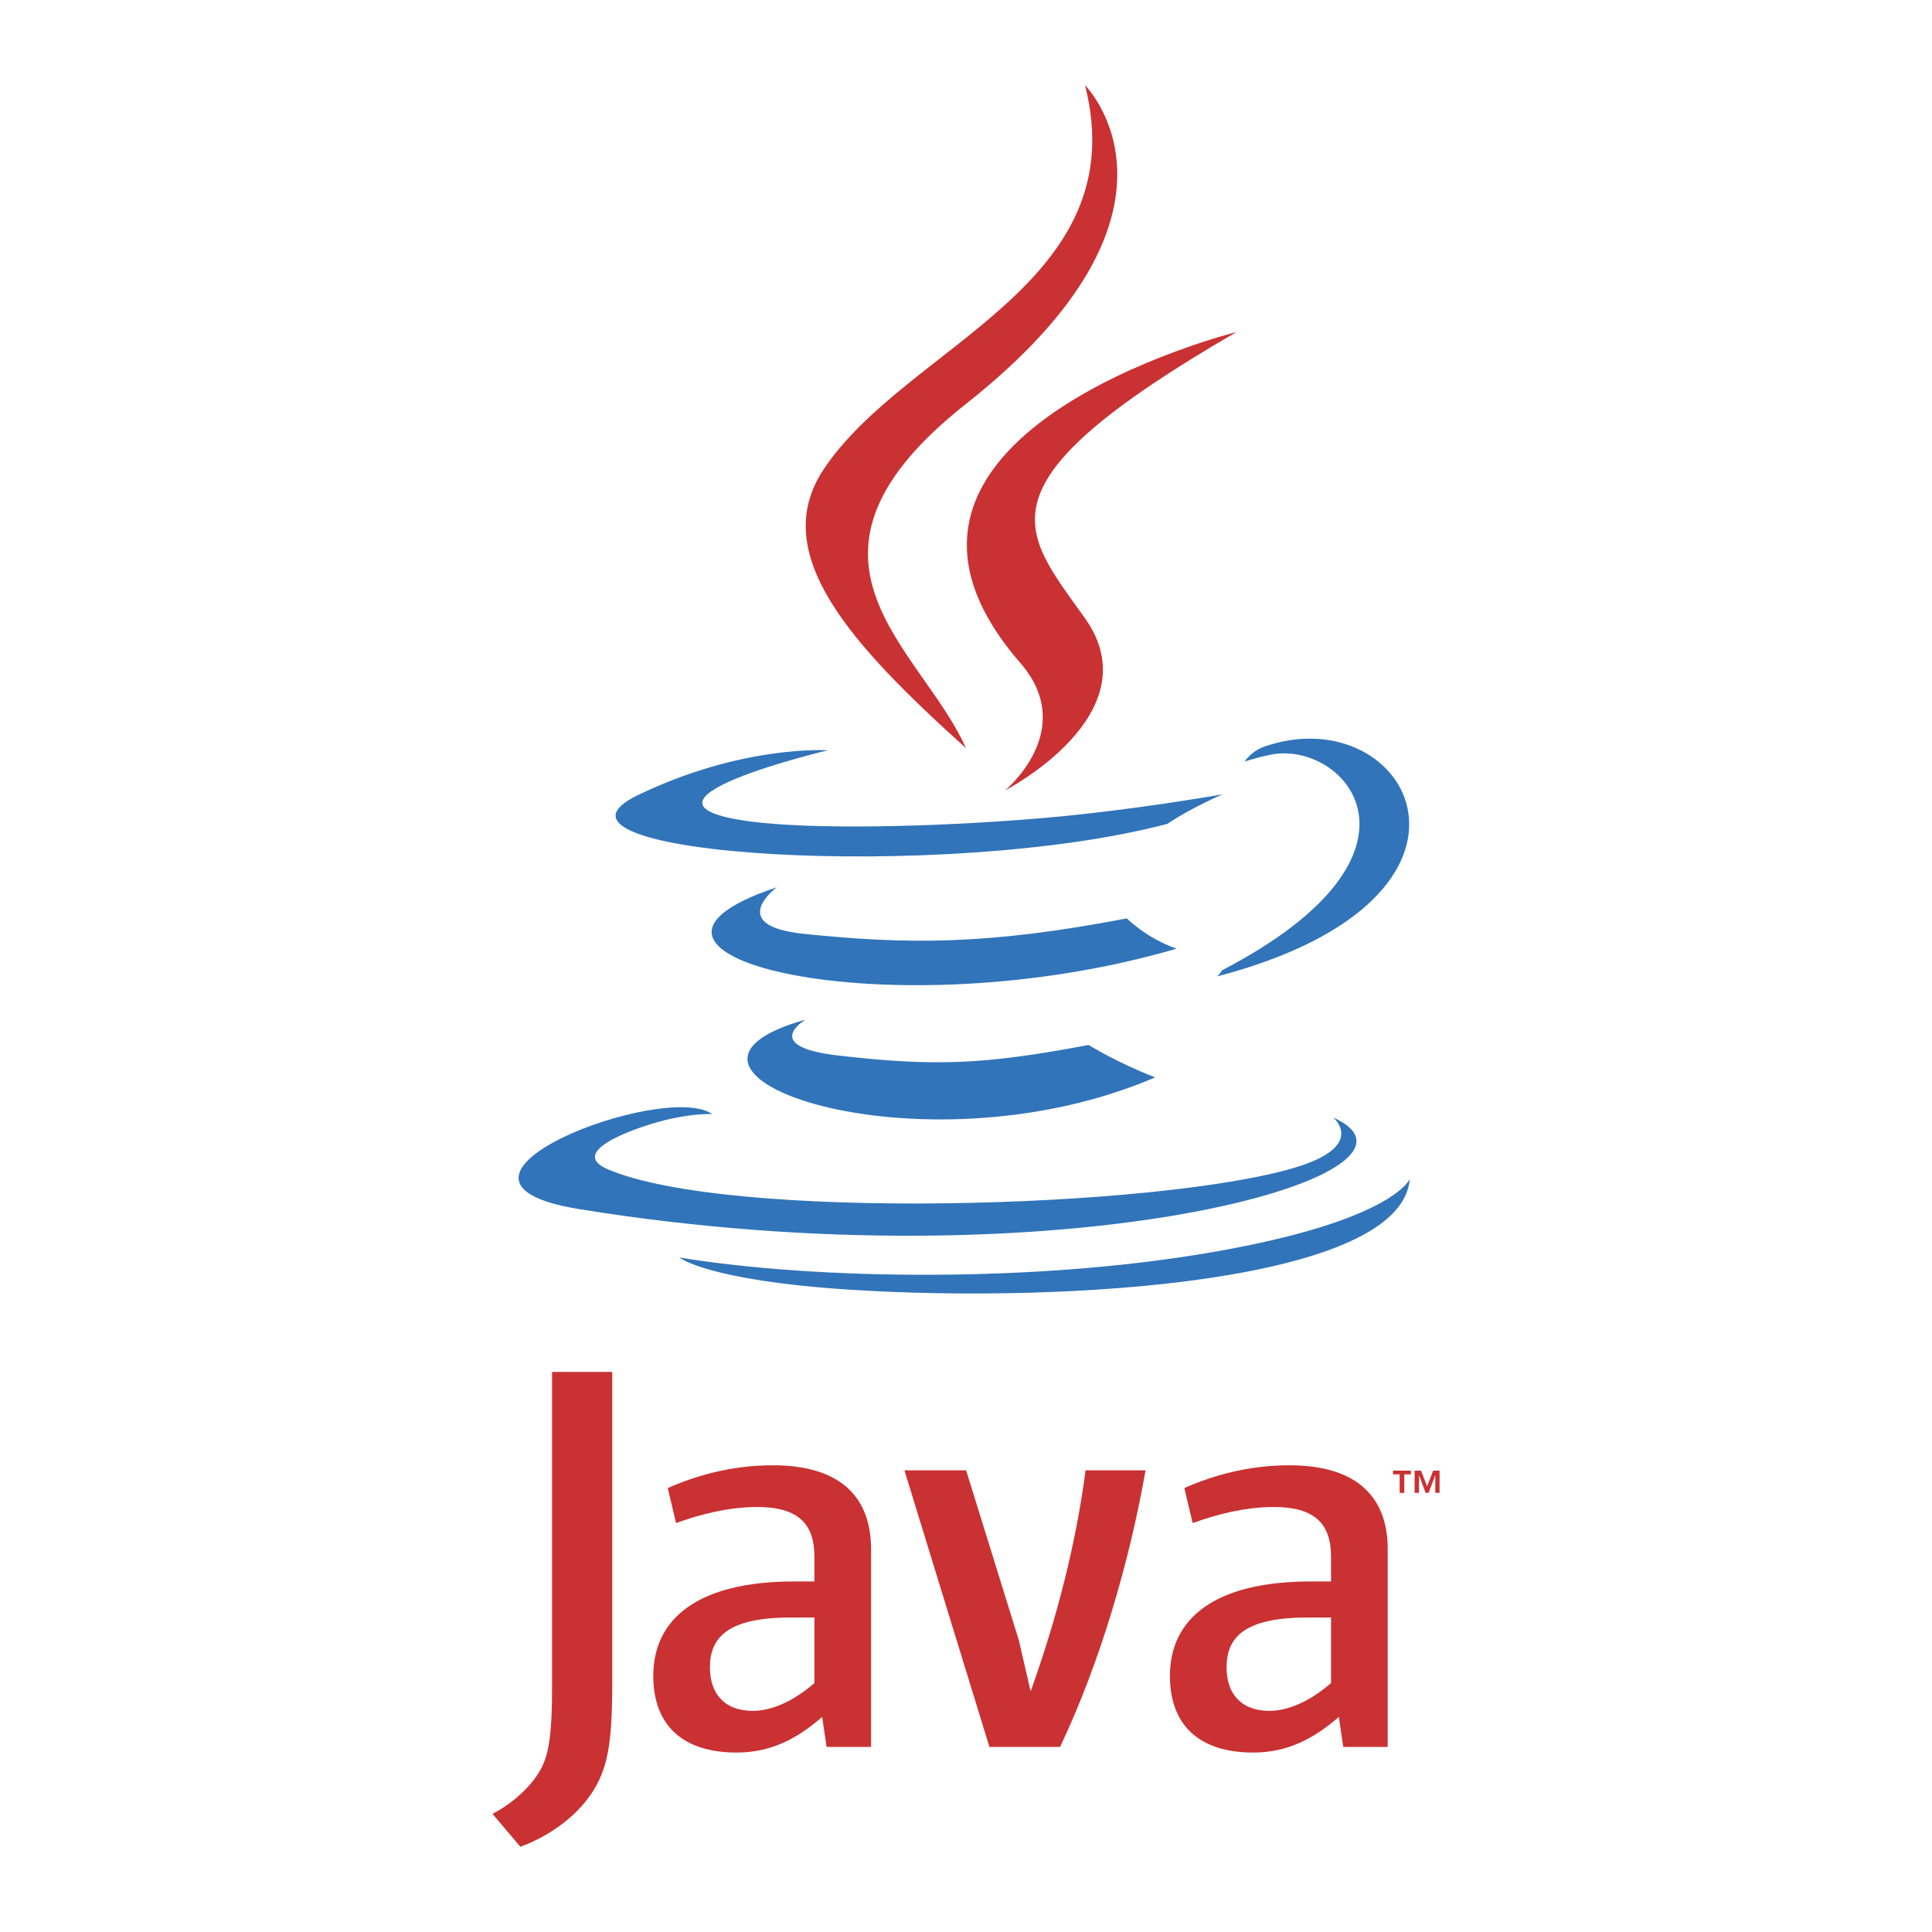
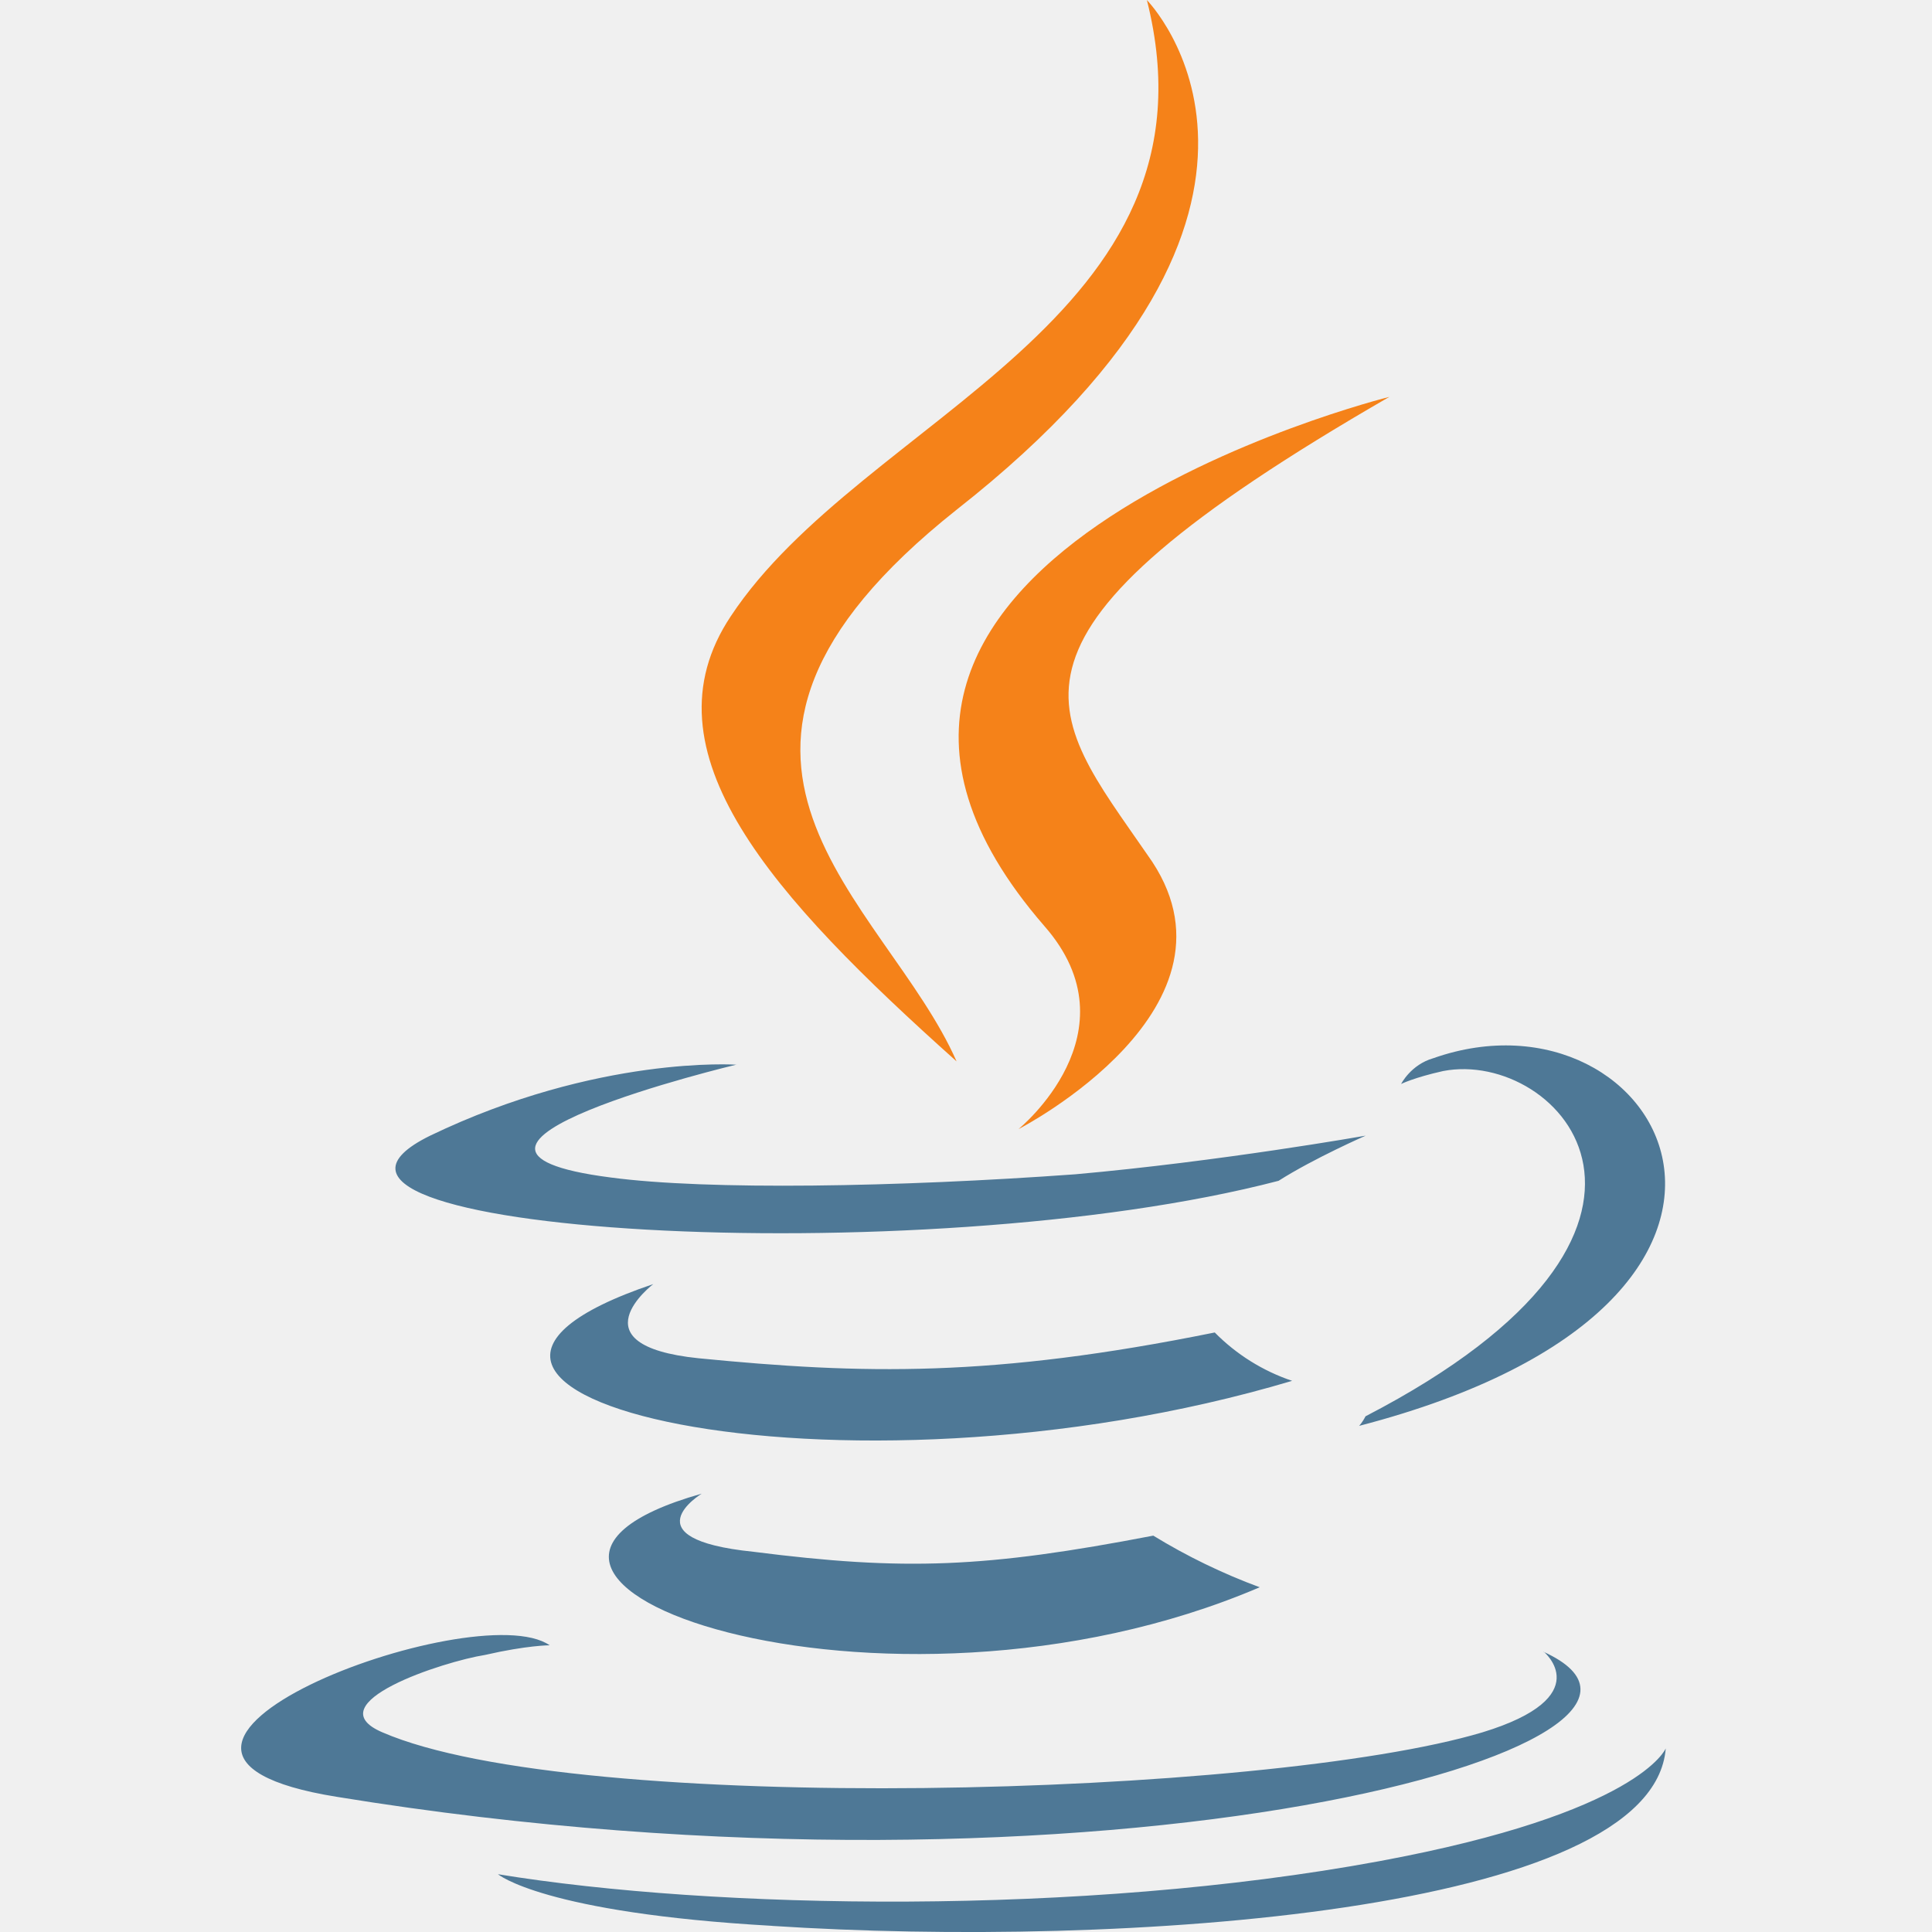
- <svg xmlns="http://www.w3.org/2000/svg" width="2500" height="2500" viewBox="0 0 192.756 192.756">
-   <g fill-rule="evenodd" clip-rule="evenodd">
-     <path fill="#fff" d="M0 0h192.756v192.756H0V0z" />
-     <path d="M80.372 101.729s-4.604 2.679 3.28 3.584c9.554 1.091 14.434.934 24.959-1.057 0 0 2.771 1.735 6.639 3.236-23.601 10.113-53.413-.585-34.878-5.763zM77.487 88.532s-5.165 3.823 2.726 4.639c10.206 1.054 18.262 1.14 32.211-1.544 0 0 1.926 1.955 4.957 3.023-28.531 8.345-60.307.657-39.894-6.118z" fill="#3174b9" />
-     <path d="M101.797 66.143c5.818 6.697-1.525 12.72-1.525 12.72s14.766-7.621 7.984-17.168c-6.332-8.899-11.189-13.32 15.102-28.566-.001-.001-41.27 10.303-21.561 33.014z" fill="#ca3132" />
-     <path d="M133.01 111.491s3.408 2.81-3.754 4.983c-13.619 4.125-56.694 5.369-68.659.164-4.298-1.872 3.766-4.467 6.303-5.015 2.646-.572 4.156-.468 4.156-.468-4.783-3.368-30.916 6.615-13.272 9.479 48.112 7.801 87.704-3.512 75.226-9.143zM82.587 74.857s-21.908 5.205-7.757 7.097c5.977.799 17.883.615 28.982-.316 9.068-.761 18.17-2.389 18.17-2.389s-3.195 1.371-5.51 2.949c-22.251 5.853-65.229 3.127-52.855-2.856 10.462-5.061 18.97-4.485 18.97-4.485zM121.891 96.824c22.617-11.75 12.16-23.044 4.859-21.522-1.785.373-2.586.695-2.586.695s.666-1.042 1.932-1.49c14.441-5.075 25.545 14.972-4.656 22.911-.001 0 .347-.314.451-.594z" fill="#3174b9" />
-     <path d="M108.256 8.504s12.523 12.531-11.881 31.794c-19.571 15.458-4.462 24.269-.006 34.34-11.426-10.307-19.807-19.382-14.185-27.826 8.254-12.395 31.125-18.406 26.072-38.308z" fill="#ca3132" />
-     <path d="M84.812 128.674c21.706 1.388 55.045-.771 55.836-11.044 0 0-1.518 3.894-17.941 6.983-18.529 3.488-41.386 3.082-54.938.845 0 0 2.777 2.298 17.043 3.216z" fill="#3174b9" />
-     <path d="M139.645 147.096h-.66v-.37h1.781v.37h-.66v1.848h-.461v-1.848zm3.554.092h-.008l-.656 1.755h-.301l-.652-1.755h-.008v1.755h-.438v-2.218h.643l.604 1.569.604-1.569h.637v2.218h-.424v-1.755h-.001zM81.255 167.921c-2.047 1.774-4.211 2.772-6.154 2.772-2.768 0-4.27-1.663-4.27-4.324 0-2.881 1.608-4.989 8.044-4.989h2.379v6.541h.001zm5.65 6.374v-19.732c0-5.043-2.876-8.371-9.809-8.371-4.045 0-7.591.999-10.474 2.272l.83 3.495c2.271-.834 5.207-1.607 8.089-1.607 3.994 0 5.713 1.607 5.713 4.934v2.495h-1.996c-9.702 0-14.08 3.764-14.08 9.423 0 4.876 2.885 7.648 8.316 7.648 3.491 0 6.099-1.441 8.534-3.55l.443 2.993h4.434zM105.762 174.295h-7.045l-8.483-27.601h6.154l5.265 16.961 1.172 5.096c2.656-7.371 4.541-14.854 5.484-22.057h5.984c-1.602 9.088-4.488 19.066-8.531 27.601zM132.799 167.921c-2.053 1.774-4.217 2.772-6.156 2.772-2.768 0-4.268-1.663-4.268-4.324 0-2.881 1.609-4.989 8.041-4.989h2.383v6.541zm5.652 6.374v-19.732c0-5.043-2.885-8.371-9.811-8.371-4.049 0-7.594.999-10.477 2.272l.83 3.495c2.271-.834 5.213-1.607 8.096-1.607 3.988 0 5.709 1.607 5.709 4.934v2.495h-1.996c-9.703 0-14.078 3.764-14.078 9.423 0 4.876 2.879 7.648 8.311 7.648 3.494 0 6.098-1.441 8.539-3.55l.445 2.993h4.432zM58.983 178.985c-1.61 2.353-4.214 4.216-7.061 5.267l-2.79-3.286c2.169-1.113 4.027-2.91 4.892-4.582.745-1.49 1.056-3.406 1.056-7.992v-31.515h6.005v31.08c0 6.134-.49 8.613-2.102 11.028z" fill="#ca3132" />
-   </g>
+ <svg xmlns="http://www.w3.org/2000/svg" width="64" height="64" viewBox="0 0 32 32">
+   <path d="M11.622 24.74s-1.23.748.855.962c2.51.32 3.847.267 6.625-.267a10.02 10.02 0 0 0 1.763.855c-6.25 2.672-14.16-.16-9.244-1.55zm-.8-3.473s-1.336 1.015.748 1.23c2.725.267 4.862.32 8.55-.427a3.26 3.26 0 0 0 1.282.801c-7.534 2.244-15.976.214-10.58-1.603zm14.747 6.09s.908.748-1.015 1.336c-3.58 1.07-15.014 1.39-18.22 0-1.122-.48 1.015-1.175 1.7-1.282.695-.16 1.07-.16 1.07-.16-1.23-.855-8.175 1.763-3.526 2.51 12.77 2.084 23.296-.908 19.983-2.404zM12.2 17.633s-5.824 1.39-2.084 1.87c1.603.214 4.755.16 7.694-.053 2.404-.214 4.81-.64 4.81-.64s-.855.374-1.443.748c-5.93 1.55-17.312.855-14.052-.748 2.778-1.336 5.076-1.175 5.076-1.175zm10.42 5.824c5.984-3.1 3.206-6.09 1.282-5.717-.48.107-.695.214-.695.214s.16-.32.534-.427c3.794-1.336 6.786 4.007-1.23 6.09 0 0 .053-.053.107-.16zm-9.83 8.442c5.77.374 14.587-.214 14.8-2.94 0 0-.427 1.07-4.755 1.87-4.916.908-11.007.8-14.587.214 0 0 .748.64 4.542.855z" fill="#4e7896" />
+   <path d="M18.996.001s3.313 3.366-3.152 8.442c-5.183 4.114-1.175 6.465 0 9.137-3.046-2.725-5.236-5.13-3.74-7.373C14.294 6.893 20.332 5.3 18.996.001zm-1.7 15.335c1.55 1.763-.427 3.366-.427 3.366s3.954-2.03 2.137-4.542c-1.656-2.404-2.94-3.58 4.007-7.587 0 0-10.953 2.725-5.717 8.763z" fill="#f58219" />
</svg>
